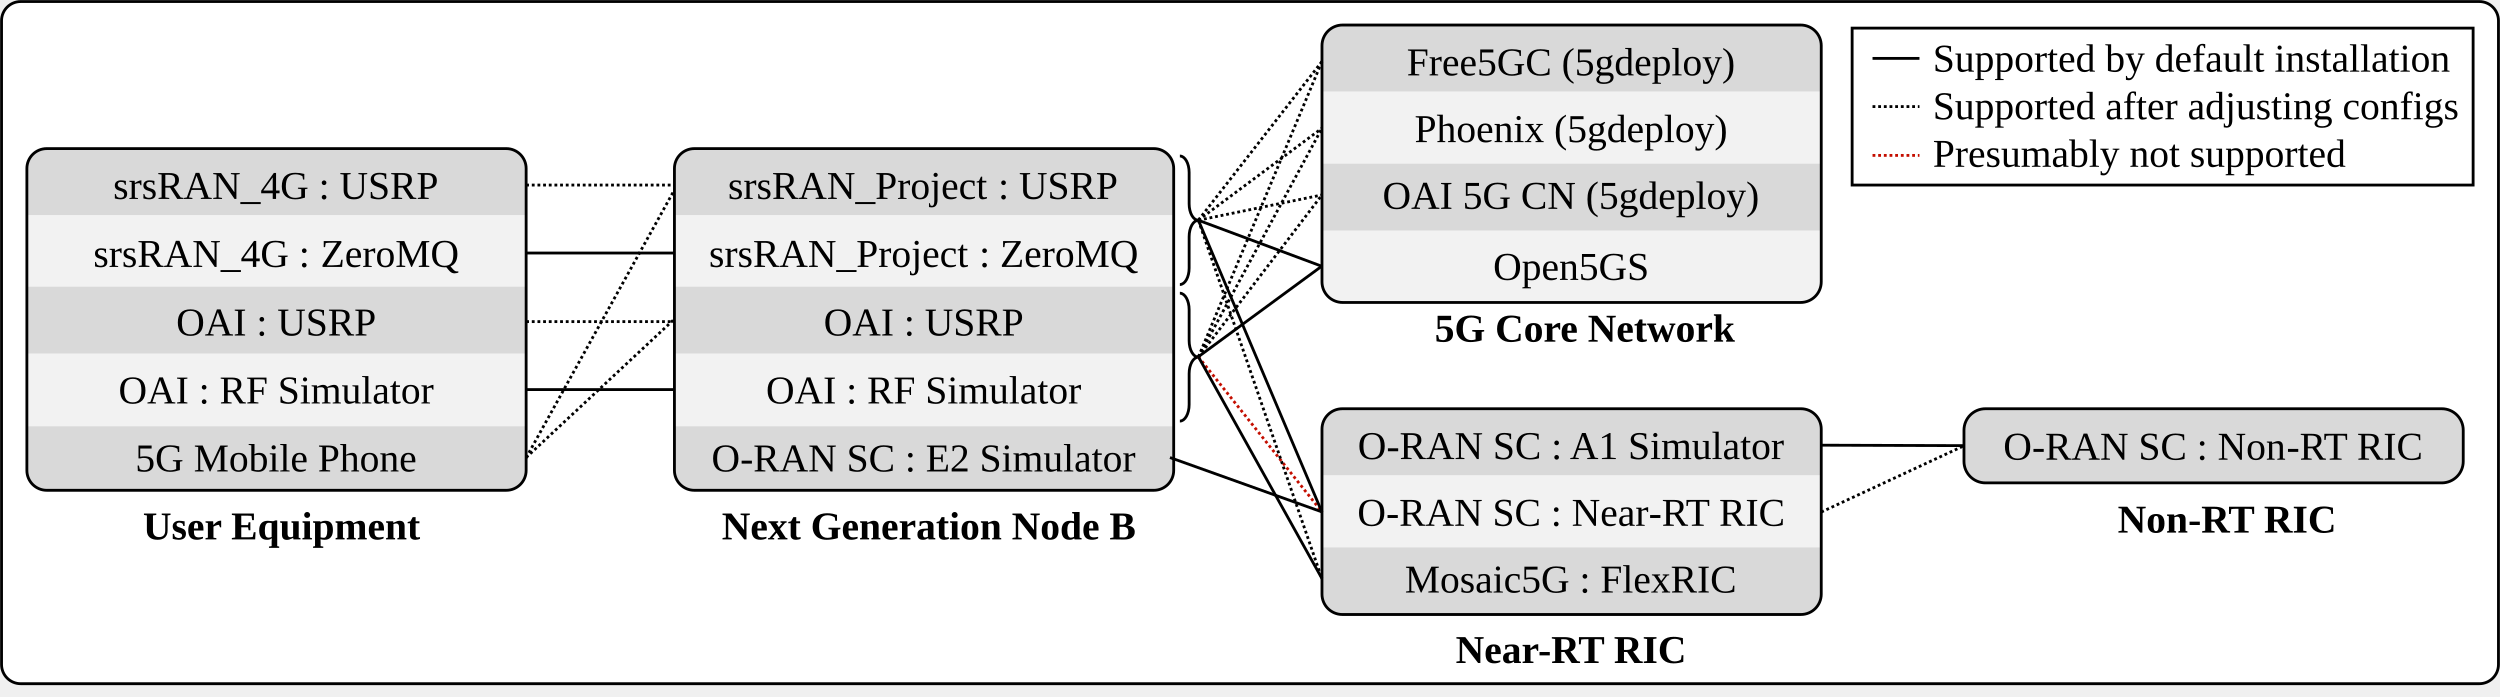
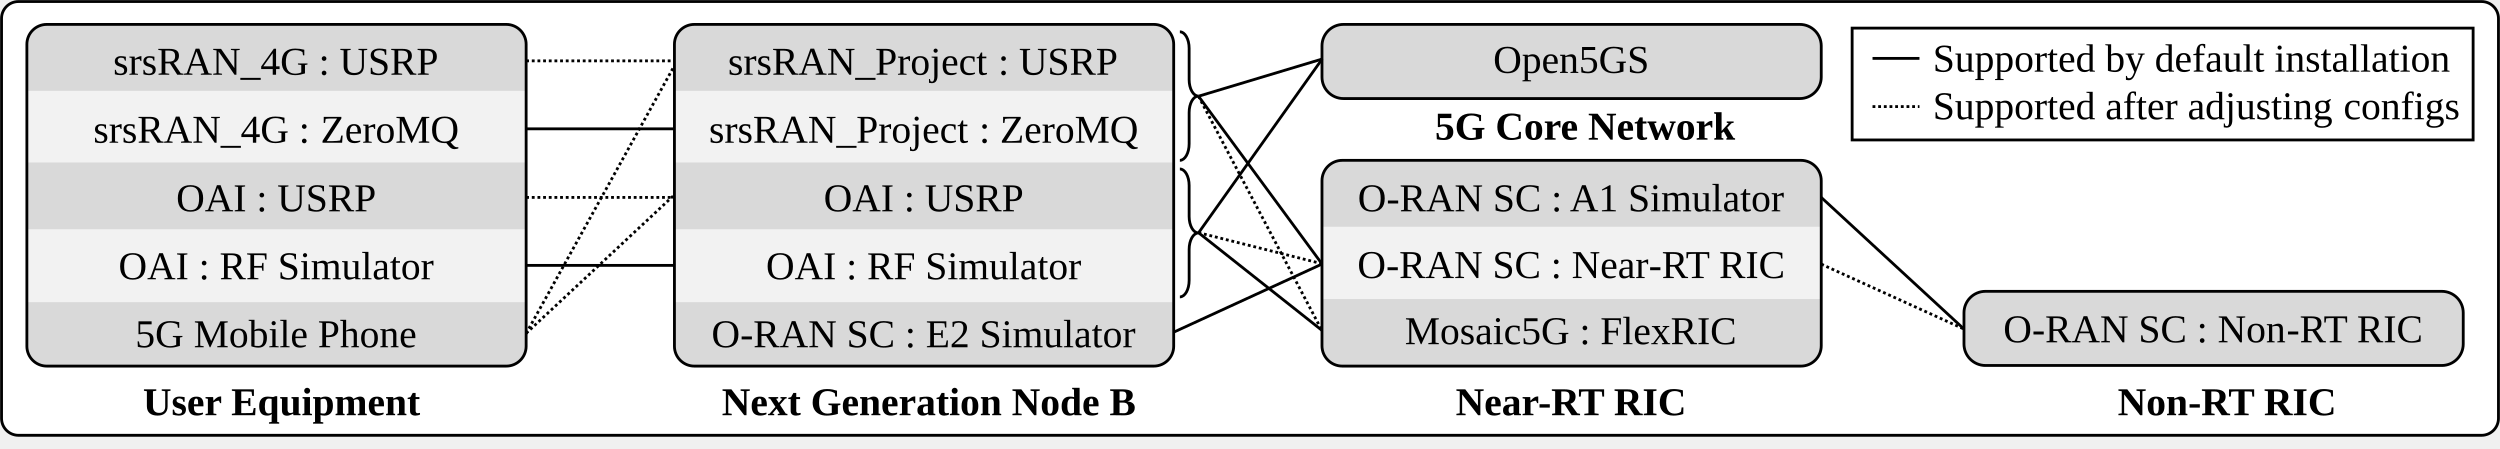
- <svg xmlns="http://www.w3.org/2000/svg" width="4046" height="1127" xml:space="preserve" overflow="hidden">
-   <g transform="translate(-206 -544)">
-     <path d="M208.5 577.466C208.5 560.364 222.364 546.5 239.466 546.5L4218.53 546.5C4235.64 546.5 4249.5 560.364 4249.5 577.466L4249.5 1619.53C4249.5 1636.64 4235.64 1650.5 4218.53 1650.5L239.466 1650.5C222.364 1650.5 208.5 1636.64 208.5 1619.53Z" stroke="#000000" stroke-width="4.583" stroke-miterlimit="8" fill="#FFFFFF" fill-rule="evenodd" />
+ <svg xmlns="http://www.w3.org/2000/svg" width="4046" height="726" xml:space="preserve" overflow="hidden">
+   <g transform="translate(-206 -745)">
+     <path d="M208.5 774.851C208.5 759.746 220.746 747.5 235.851 747.5L4222.15 747.5C4237.25 747.5 4249.5 759.746 4249.5 774.851L4249.5 1422.15C4249.5 1437.25 4237.25 1449.5 4222.15 1449.5L235.851 1449.5C220.746 1449.5 208.5 1437.25 208.5 1422.15Z" stroke="#000000" stroke-width="4.583" stroke-miterlimit="8" fill="#FFFFFF" fill-rule="evenodd" />
+     <path d="M2145.5 1121.5 2345.49 1171.79" stroke="#000000" stroke-width="4.583" stroke-miterlimit="8" stroke-dasharray="4.583 4.583" fill="none" fill-rule="evenodd" />
+     <path d="M2345.5 819.236C2345.5 800.052 2361.05 784.5 2380.24 784.5L3118.76 784.5C3137.95 784.5 3153.5 800.052 3153.5 819.236L3153.5 869.764C3153.5 888.948 3137.95 904.5 3118.76 904.5L2380.24 904.5C2361.05 904.5 2345.5 888.948 2345.5 869.764Z" stroke="#000000" stroke-width="4.583" stroke-miterlimit="8" fill="#D9D9D9" fill-rule="evenodd" />
+     <text font-family="Times New Roman,Times New Roman_MSFontService,sans-serif" font-weight="400" font-size="64" transform="matrix(1 0 0 1 2622.65 863)">Open5GS</text>
+     <text font-family="Times New Roman,Times New Roman_MSFontService,sans-serif" font-weight="700" font-size="64" transform="matrix(1 0 0 1 2528.36 971)">5G Core Network</text>
    <path d="M1057.5 843.5 1301.76 843.5" stroke="#000000" stroke-width="4.583" stroke-miterlimit="8" stroke-dasharray="4.583 4.583" fill="none" fill-rule="evenodd" />
    <path d="M1057.5 953.5 1303.13 953.5" stroke="#000000" stroke-width="4.583" stroke-miterlimit="8" fill="none" fill-rule="evenodd" />
    <path d="M0 0 244.259 441.244" stroke="#000000" stroke-width="4.583" stroke-miterlimit="8" stroke-dasharray="4.583 4.583" fill="none" fill-rule="evenodd" transform="matrix(1 0 0 -1 1057.5 1284.74)" />
    <path d="M1057.5 1174.5 1303.13 1174.5" stroke="#000000" stroke-width="4.583" stroke-miterlimit="8" fill="none" fill-rule="evenodd" />
    <path d="M1057.5 1064.5 1297.56 1064.5" stroke="#000000" stroke-width="4.583" stroke-miterlimit="8" stroke-dasharray="4.583 4.583" fill="none" fill-rule="evenodd" />
+     <path d="M3153.5 1172.5 3384.36 1277.45" stroke="#000000" stroke-width="4.583" stroke-miterlimit="8" stroke-dasharray="4.583 4.583" fill="none" fill-rule="evenodd" />
+     <path d="M0 0 200.267 60.257" stroke="#000000" stroke-width="4.583" stroke-miterlimit="8" fill="none" fill-rule="evenodd" transform="matrix(1 0 0 -1 2145.5 900.757)" />
+     <path d="M0 0 200.267 281.61" stroke="#000000" stroke-width="4.583" stroke-miterlimit="8" fill="none" fill-rule="evenodd" transform="matrix(1 0 0 -1 2145.5 1122.11)" />
+     <path d="M2145.5 900.5 2345.49 1172.14" stroke="#000000" stroke-width="4.583" stroke-miterlimit="8" fill="none" fill-rule="evenodd" />
+     <path d="M2145.5 1121.5 2345.49 1279.71" stroke="#000000" stroke-width="4.583" stroke-miterlimit="8" fill="none" fill-rule="evenodd" />
+     <path d="M0 0 245.633 112.84" stroke="#000000" stroke-width="4.583" stroke-miterlimit="8" fill="none" fill-rule="evenodd" transform="matrix(1 0 0 -1 2099.5 1285.34)" />
+     <path d="M2145.5 900.5 2345.49 1280.06" stroke="#000000" stroke-width="4.583" stroke-miterlimit="8" stroke-dasharray="4.583 4.583" fill="none" fill-rule="evenodd" />
    <path d="M2115.5 796.5C2123.78 796.5 2130.5 808.441 2130.5 823.17L2130.5 873.83C2130.5 888.559 2137.22 900.5 2145.5 900.5 2137.22 900.5 2130.5 912.441 2130.5 927.17L2130.5 977.83C2130.5 992.559 2123.78 1004.5 2115.5 1004.5" stroke="#000000" stroke-width="4.583" stroke-miterlimit="8" fill="none" fill-rule="evenodd" />
    <path d="M2115.5 1018.5C2123.78 1018.5 2130.5 1030.44 2130.5 1045.17L2130.5 1095.33C2130.5 1110.06 2137.22 1122 2145.5 1122 2137.22 1122 2130.5 1133.94 2130.5 1148.67L2130.5 1198.83C2130.5 1213.56 2123.78 1225.5 2115.5 1225.5" stroke="#000000" stroke-width="4.583" stroke-miterlimit="8" fill="none" fill-rule="evenodd" />
    <path d="M1297 816.401C1297 798.506 1311.51 784 1329.4 784L2072.6 784C2090.49 784 2105 798.506 2105 816.401L2105 1304.6C2105 1322.49 2090.49 1337 2072.6 1337L1329.4 1337C1311.51 1337 1297 1322.49 1297 1304.6Z" fill="#D9D9D9" fill-rule="evenodd" />
    <path d="M2071.2 1233 1330.8 1233C1312.13 1233 1297 1217.87 1297 1199.2L1297 1116 2105 1116 2105 1199.2C2105 1217.87 2089.87 1233 2071.2 1233Z" fill="#F2F2F2" fill-rule="evenodd" />
    <rect x="1297" y="892" width="808" height="116" fill="#F2F2F2" />
    <text font-family="Times New Roman,Times New Roman_MSFontService,sans-serif" font-weight="400" font-size="64" transform="matrix(1 0 0 1 1539.08 1087)">OAI : USRP</text>
    <text font-family="Times New Roman,Times New Roman_MSFontService,sans-serif" font-weight="400" font-size="64" transform="matrix(1 0 0 1 1353.46 976)">srsRAN_Project</text>
    <text font-family="Times New Roman,Times New Roman_MSFontService,sans-serif" font-weight="400" font-size="64" transform="matrix(1 0 0 1 1790.59 976)">: </text>
    <text font-family="Times New Roman,Times New Roman_MSFontService,sans-serif" font-weight="400" font-size="64" transform="matrix(1 0 0 1 1824.4 976)">ZeroMQ</text>
    <text font-family="Times New Roman,Times New Roman_MSFontService,sans-serif" font-weight="400" font-size="64" transform="matrix(1 0 0 1 1384.17 866)">srsRAN_Project</text>
    <text font-family="Times New Roman,Times New Roman_MSFontService,sans-serif" font-weight="400" font-size="64" transform="matrix(1 0 0 1 1821.3 866)">: USRP</text>
    <text font-family="Times New Roman,Times New Roman_MSFontService,sans-serif" font-weight="400" font-size="64" transform="matrix(1 0 0 1 1357.47 1307)">O</text>
    <text font-family="Times New Roman,Times New Roman_MSFontService,sans-serif" font-weight="400" font-size="64" transform="matrix(1 0 0 1 1403.88 1307)">-</text>
    <text font-family="Times New Roman,Times New Roman_MSFontService,sans-serif" font-weight="400" font-size="64" transform="matrix(1 0 0 1 1425.07 1307)">RAN SC : E2 Simulator</text>
    <text font-family="Times New Roman,Times New Roman_MSFontService,sans-serif" font-weight="700" font-size="64" transform="matrix(1 0 0 1 1374.12 1417)">Next Generation Node B</text>
    <rect x="1297" y="1117" width="808" height="117" fill="#F2F2F2" />
    <text font-family="Times New Roman,Times New Roman_MSFontService,sans-serif" font-weight="400" font-size="64" transform="matrix(1 0 0 1 1445.7 1197)">OAI : RF Simulator</text>
    <path d="M1297.5 816.679C1297.5 798.907 1311.91 784.5 1329.68 784.5L2073.32 784.5C2091.09 784.5 2105.5 798.907 2105.5 816.679L2105.5 1305.32C2105.5 1323.09 2091.09 1337.5 2073.32 1337.5L1329.68 1337.5C1311.91 1337.5 1297.5 1323.09 1297.5 1305.32Z" stroke="#000000" stroke-width="4.583" stroke-miterlimit="8" fill="none" fill-rule="evenodd" />
    <path d="M249 816.401C249 798.506 263.506 784 281.4 784L1024.6 784C1042.49 784 1057 798.506 1057 816.401L1057 1304.6C1057 1322.49 1042.49 1337 1024.6 1337L281.4 1337C263.506 1337 249 1322.49 249 1304.6Z" fill="#D9D9D9" fill-rule="evenodd" />
    <path d="M1023.2 1233 282.801 1233C264.133 1233 249 1217.87 249 1199.2L249 1116 1057 1116 1057 1199.2C1057 1217.87 1041.87 1233 1023.2 1233Z" fill="#F2F2F2" fill-rule="evenodd" />
    <rect x="249" y="892" width="808" height="116" fill="#F2F2F2" />
    <text font-family="Times New Roman,Times New Roman_MSFontService,sans-serif" font-weight="400" font-size="64" transform="matrix(1 0 0 1 491.175 1087)">OAI : USRP</text>
    <text font-family="Times New Roman,Times New Roman_MSFontService,sans-serif" font-weight="400" font-size="64" transform="matrix(1 0 0 1 357.112 976)">srsRAN_4G : </text>
    <text font-family="Times New Roman,Times New Roman_MSFontService,sans-serif" font-weight="400" font-size="64" transform="matrix(1 0 0 1 724.925 976)">ZeroMQ</text>
    <text font-family="Times New Roman,Times New Roman_MSFontService,sans-serif" font-weight="400" font-size="64" transform="matrix(1 0 0 1 389.196 866)">srsRAN_4G : USRP</text>
    <text font-family="Times New Roman,Times New Roman_MSFontService,sans-serif" font-weight="400" font-size="64" transform="matrix(1 0 0 1 425.003 1307)">5G </text>
    <text font-family="Times New Roman,Times New Roman_MSFontService,sans-serif" font-weight="400" font-size="64" transform="matrix(1 0 0 1 519.534 1307)">Mobile Phone</text>
    <text font-family="Times New Roman,Times New Roman_MSFontService,sans-serif" font-weight="700" font-size="64" transform="matrix(1 0 0 1 437.369 1417)">User Equipment</text>
    <rect x="249" y="1117" width="808" height="117" fill="#F2F2F2" />
    <text font-family="Times New Roman,Times New Roman_MSFontService,sans-serif" font-weight="400" font-size="64" transform="matrix(1 0 0 1 397.789 1197)">OAI : RF Simulator</text>
    <path d="M249.5 816.679C249.5 798.907 263.907 784.5 281.68 784.5L1025.32 784.5C1043.09 784.5 1057.5 798.907 1057.5 816.679L1057.5 1305.32C1057.5 1323.09 1043.09 1337.5 1025.32 1337.5L281.68 1337.5C263.907 1337.5 249.5 1323.09 249.5 1305.32Z" stroke="#000000" stroke-width="4.583" stroke-miterlimit="8" fill="none" fill-rule="evenodd" />
-     <path d="M3384.5 1240.24C3384.5 1221.05 3400.05 1205.5 3419.24 1205.5L4157.76 1205.5C4176.95 1205.5 4192.5 1221.05 4192.5 1240.24L4192.5 1290.76C4192.5 1309.95 4176.95 1325.5 4157.76 1325.5L3419.24 1325.5C3400.05 1325.5 3384.5 1309.95 3384.5 1290.76Z" stroke="#000000" stroke-width="4.583" stroke-miterlimit="8" fill="#D9D9D9" fill-rule="evenodd" />
-     <text font-family="Times New Roman,Times New Roman_MSFontService,sans-serif" font-weight="400" font-size="64" transform="matrix(1 0 0 1 3448.17 1288)">O</text>
-     <text font-family="Times New Roman,Times New Roman_MSFontService,sans-serif" font-weight="400" font-size="64" transform="matrix(1 0 0 1 3494.58 1288)">-</text>
-     <text font-family="Times New Roman,Times New Roman_MSFontService,sans-serif" font-weight="400" font-size="64" transform="matrix(1 0 0 1 3515.77 1288)">RAN SC : Non</text>
-     <text font-family="Times New Roman,Times New Roman_MSFontService,sans-serif" font-weight="400" font-size="64" transform="matrix(1 0 0 1 3906.5 1288)">-</text>
-     <text font-family="Times New Roman,Times New Roman_MSFontService,sans-serif" font-weight="400" font-size="64" transform="matrix(1 0 0 1 3927.7 1288)">RT RIC</text>
-     <text font-family="Times New Roman,Times New Roman_MSFontService,sans-serif" font-weight="700" font-size="64" transform="matrix(1 0 0 1 3633.23 1406)">Non</text>
-     <text font-family="Times New Roman,Times New Roman_MSFontService,sans-serif" font-weight="700" font-size="64" transform="matrix(1 0 0 1 3747.24 1406)">-</text>
-     <text font-family="Times New Roman,Times New Roman_MSFontService,sans-serif" font-weight="700" font-size="64" transform="matrix(1 0 0 1 3768.44 1406)">RT RIC</text>
-     <rect x="3203.5" y="589.5" width="1005" height="254" stroke="#000000" stroke-width="4.583" stroke-miterlimit="8" fill="#FFFFFF" />
-     <path d="M3236.5 638.5 3312.46 638.5" stroke="#000000" stroke-width="4.583" stroke-miterlimit="8" fill="none" fill-rule="evenodd" />
-     <text font-family="Times New Roman,Times New Roman_MSFontService,sans-serif" font-weight="400" font-size="64" transform="matrix(1 0 0 1 3334.11 660)">Supported by default installation</text>
-     <text font-family="Times New Roman,Times New Roman_MSFontService,sans-serif" font-weight="400" font-size="64" transform="matrix(1 0 0 1 3334.11 737)">Supported after adjusting configs</text>
-     <text font-family="Times New Roman,Times New Roman_MSFontService,sans-serif" font-weight="400" font-size="64" transform="matrix(1 0 0 1 3334.11 814)">Presumably not supported</text>
-     <path d="M3236.5 716.5 3312.46 716.5" stroke="#000000" stroke-width="4.583" stroke-miterlimit="8" stroke-dasharray="4.583 4.583" fill="none" fill-rule="evenodd" />
-     <path d="M3236.5 795.5 3312.46 795.5" stroke="#C40E00" stroke-width="4.583" stroke-miterlimit="8" stroke-dasharray="4.583 4.583" fill="none" fill-rule="evenodd" />
+     <path d="M3384.5 1251.24C3384.5 1232.05 3400.05 1216.5 3419.24 1216.5L4157.76 1216.5C4176.95 1216.5 4192.5 1232.05 4192.5 1251.24L4192.5 1301.76C4192.5 1320.95 4176.95 1336.5 4157.76 1336.5L3419.24 1336.5C3400.05 1336.5 3384.5 1320.95 3384.5 1301.76Z" stroke="#000000" stroke-width="4.583" stroke-miterlimit="8" fill="#D9D9D9" fill-rule="evenodd" />
+     <text font-family="Times New Roman,Times New Roman_MSFontService,sans-serif" font-weight="400" font-size="64" transform="matrix(1 0 0 1 3448.17 1299)">O</text>
+     <text font-family="Times New Roman,Times New Roman_MSFontService,sans-serif" font-weight="400" font-size="64" transform="matrix(1 0 0 1 3494.58 1299)">-</text>
+     <text font-family="Times New Roman,Times New Roman_MSFontService,sans-serif" font-weight="400" font-size="64" transform="matrix(1 0 0 1 3515.77 1299)">RAN SC : Non</text>
+     <text font-family="Times New Roman,Times New Roman_MSFontService,sans-serif" font-weight="400" font-size="64" transform="matrix(1 0 0 1 3906.5 1299)">-</text>
+     <text font-family="Times New Roman,Times New Roman_MSFontService,sans-serif" font-weight="400" font-size="64" transform="matrix(1 0 0 1 3927.7 1299)">RT RIC</text>
+     <text font-family="Times New Roman,Times New Roman_MSFontService,sans-serif" font-weight="700" font-size="64" transform="matrix(1 0 0 1 3633.23 1417)">Non</text>
+     <text font-family="Times New Roman,Times New Roman_MSFontService,sans-serif" font-weight="700" font-size="64" transform="matrix(1 0 0 1 3747.24 1417)">-</text>
+     <text font-family="Times New Roman,Times New Roman_MSFontService,sans-serif" font-weight="700" font-size="64" transform="matrix(1 0 0 1 3768.44 1417)">RT RIC</text>
+     <rect x="3203.5" y="790.5" width="1005" height="181" stroke="#000000" stroke-width="4.583" stroke-miterlimit="8" fill="#FFFFFF" />
+     <path d="M3236.5 839.5 3312.46 839.5" stroke="#000000" stroke-width="4.583" stroke-miterlimit="8" fill="none" fill-rule="evenodd" />
+     <text font-family="Times New Roman,Times New Roman_MSFontService,sans-serif" font-weight="400" font-size="64" transform="matrix(1 0 0 1 3334.11 861)">Supported by default installation</text>
+     <text font-family="Times New Roman,Times New Roman_MSFontService,sans-serif" font-weight="400" font-size="64" transform="matrix(1 0 0 1 3334.11 938)">Supported after adjusting </text>
+     <text font-family="Times New Roman,Times New Roman_MSFontService,sans-serif" font-weight="400" font-size="64" transform="matrix(1 0 0 1 3998.7 938)">configs</text>
+     <path d="M3236.5 917.5 3312.46 917.5" stroke="#000000" stroke-width="4.583" stroke-miterlimit="8" stroke-dasharray="4.583 4.583" fill="none" fill-rule="evenodd" />
    <path d="M0 0 239.782 223.945" stroke="#000000" stroke-width="4.583" stroke-miterlimit="8" stroke-dasharray="4.583 4.583" fill="none" fill-rule="evenodd" transform="matrix(1 0 0 -1 1057.5 1284.45)" />
-     <text font-family="Times New Roman,Times New Roman_MSFontService,sans-serif" font-weight="700" font-size="64" transform="matrix(1 0 0 1 2561.82 1617)">Near</text>
-     <text font-family="Times New Roman,Times New Roman_MSFontService,sans-serif" font-weight="700" font-size="64" transform="matrix(1 0 0 1 2695.22 1617)">-</text>
-     <text font-family="Times New Roman,Times New Roman_MSFontService,sans-serif" font-weight="700" font-size="64" transform="matrix(1 0 0 1 2716.41 1617)">RT RIC</text>
-     <path d="M2345 1236.52C2345 1219.11 2359.11 1205 2376.52 1205L3121.48 1205C3138.89 1205 3153 1219.11 3153 1236.52L3153 1506.48C3153 1523.89 3138.89 1538 3121.48 1538L2376.52 1538C2359.11 1538 2345 1523.89 2345 1506.48Z" fill="#D9D9D9" fill-rule="evenodd" />
-     <rect x="2345" y="1313" width="808" height="117" fill="#F2F2F2" />
-     <path d="M2345.5 1238.4C2345.5 1220.23 2360.23 1205.5 2378.4 1205.5L3120.6 1205.5C3138.77 1205.5 3153.5 1220.23 3153.5 1238.4L3153.5 1505.6C3153.5 1523.77 3138.77 1538.5 3120.6 1538.5L2378.4 1538.5C2360.23 1538.5 2345.5 1523.77 2345.5 1505.6Z" stroke="#000000" stroke-width="4.583" stroke-miterlimit="8" fill="none" fill-rule="evenodd" />
-     <text font-family="Times New Roman,Times New Roman_MSFontService,sans-serif" font-weight="400" font-size="64" transform="matrix(1 0 0 1 2479.57 1503)">Mosaic5G : FlexRIC</text>
-     <text font-family="Times New Roman,Times New Roman_MSFontService,sans-serif" font-weight="400" font-size="64" transform="matrix(1 0 0 1 2402.8 1395)">O</text>
-     <text font-family="Times New Roman,Times New Roman_MSFontService,sans-serif" font-weight="400" font-size="64" transform="matrix(1 0 0 1 2449.21 1395)">-</text>
-     <text font-family="Times New Roman,Times New Roman_MSFontService,sans-serif" font-weight="400" font-size="64" transform="matrix(1 0 0 1 2470.4 1395)">RAN SC : Near</text>
-     <text font-family="Times New Roman,Times New Roman_MSFontService,sans-serif" font-weight="400" font-size="64" transform="matrix(1 0 0 1 2874.17 1395)">-</text>
-     <text font-family="Times New Roman,Times New Roman_MSFontService,sans-serif" font-weight="400" font-size="64" transform="matrix(1 0 0 1 2895.37 1395)">RT RIC</text>
-     <text font-family="Times New Roman,Times New Roman_MSFontService,sans-serif" font-weight="400" font-size="64" transform="matrix(1 0 0 1 2403.42 1287)">O</text>
-     <text font-family="Times New Roman,Times New Roman_MSFontService,sans-serif" font-weight="400" font-size="64" transform="matrix(1 0 0 1 2449.82 1287)">-</text>
-     <text font-family="Times New Roman,Times New Roman_MSFontService,sans-serif" font-weight="400" font-size="64" transform="matrix(1 0 0 1 2471.02 1287)">RAN SC : A1 Simulator</text>
-     <path d="M3119.2 1033 2378.8 1033C2360.13 1033 2345 1017.87 2345 999.199L2345 916 3153 916 3153 999.199C3153 1017.87 3137.87 1033 3119.2 1033Z" fill="#F2F2F2" fill-rule="evenodd" />
-     <path d="M2377.45 583 3120.55 583C3138.47 583 3153 597.528 3153 615.448L3153 917 2345 917 2345 615.448C2345 597.528 2359.53 583 2377.45 583Z" fill="#D9D9D9" fill-rule="evenodd" />
-     <rect x="2345" y="692" width="808" height="117" fill="#F2F2F2" />
-     <path d="M2345.5 617.874C2345.5 599.442 2360.44 584.5 2378.87 584.5L3120.13 584.5C3138.56 584.5 3153.5 599.442 3153.5 617.874L3153.5 1000.13C3153.5 1018.56 3138.56 1033.5 3120.13 1033.5L2378.87 1033.5C2360.44 1033.5 2345.5 1018.56 2345.5 1000.13Z" stroke="#000000" stroke-width="4.583" stroke-miterlimit="8" fill="none" fill-rule="evenodd" />
-     <text font-family="Times New Roman,Times New Roman_MSFontService,sans-serif" font-weight="400" font-size="64" transform="matrix(1 0 0 1 2443.48 882)">OAI 5G CN (5gdeploy)</text>
-     <text font-family="Times New Roman,Times New Roman_MSFontService,sans-serif" font-weight="400" font-size="64" transform="matrix(1 0 0 1 2495.32 774)">Phoenix (5gdeploy)</text>
-     <text font-family="Times New Roman,Times New Roman_MSFontService,sans-serif" font-weight="400" font-size="64" transform="matrix(1 0 0 1 2482.72 666)">Free5GC (5gdeploy)</text>
-     <text font-family="Times New Roman,Times New Roman_MSFontService,sans-serif" font-weight="400" font-size="64" transform="matrix(1 0 0 1 2622.51 997)">Open5GS</text>
-     <text font-family="Times New Roman,Times New Roman_MSFontService,sans-serif" font-weight="700" font-size="64" transform="matrix(1 0 0 1 2527.95 1097)">5G Core Network</text>
-     <path d="M2145.5 1121.5 2345.49 1372.51" stroke="#C40E00" stroke-width="4.583" stroke-miterlimit="8" stroke-dasharray="4.583 4.583" fill="none" fill-rule="evenodd" />
-     <path d="M2145.5 900.5 2345.49 975.039" stroke="#000000" stroke-width="4.583" stroke-miterlimit="8" fill="none" fill-rule="evenodd" />
-     <path d="M0 0 199.991 146.814" stroke="#000000" stroke-width="4.583" stroke-miterlimit="8" fill="none" fill-rule="evenodd" transform="matrix(1 0 0 -1 2145.5 1121.31)" />
-     <path d="M2145.5 1121.5 2345.49 1480.42" stroke="#000000" stroke-width="4.583" stroke-miterlimit="8" fill="none" fill-rule="evenodd" />
-     <path d="M2145.5 900.5 2345.49 1480.78" stroke="#000000" stroke-width="4.583" stroke-miterlimit="8" stroke-dasharray="4.583 4.583" fill="none" fill-rule="evenodd" />
-     <path d="M0 0 199.991 370.141" stroke="#000000" stroke-width="4.583" stroke-miterlimit="8" stroke-dasharray="4.583 4.583" fill="none" fill-rule="evenodd" transform="matrix(1 0 0 -1 2145.5 1121.64)" />
-     <path d="M0 0 199.99 478.057" stroke="#000000" stroke-width="4.583" stroke-miterlimit="8" stroke-dasharray="4.583 4.583" fill="none" fill-rule="evenodd" transform="matrix(1 0 0 -1 2145.5 1121.56)" />
-     <path d="M0 0 199.991 40.871" stroke="#000000" stroke-width="4.583" stroke-miterlimit="8" stroke-dasharray="4.583 4.583" fill="none" fill-rule="evenodd" transform="matrix(1 0 0 -1 2145.5 900.371)" />
-     <path d="M0 0 199.991 148.788" stroke="#000000" stroke-width="4.583" stroke-miterlimit="8" stroke-dasharray="4.583 4.583" fill="none" fill-rule="evenodd" transform="matrix(1 0 0 -1 2145.5 900.288)" />
-     <path d="M0 0 199.99 256.704" stroke="#000000" stroke-width="4.583" stroke-miterlimit="8" stroke-dasharray="4.583 4.583" fill="none" fill-rule="evenodd" transform="matrix(1 0 0 -1 2145.5 900.204)" />
-     <path d="M0 0 199.991 262.225" stroke="#000000" stroke-width="4.583" stroke-miterlimit="8" stroke-dasharray="4.583 4.583" fill="none" fill-rule="evenodd" transform="matrix(1 0 0 -1 2145.5 1121.72)" />
-     <path d="M2145.5 900.5 2345.49 1372.86" stroke="#000000" stroke-width="4.583" stroke-miterlimit="8" fill="none" fill-rule="evenodd" />
-     <path d="M2099.5 1284.5 2345.13 1372.38" stroke="#000000" stroke-width="4.583" stroke-miterlimit="8" fill="none" fill-rule="evenodd" />
-     <path d="M0 0 230.864 107.201" stroke="#000000" stroke-width="4.583" stroke-miterlimit="8" stroke-dasharray="4.583 4.583" fill="none" fill-rule="evenodd" transform="matrix(1 0 0 -1 3153.5 1372.7)" />
-     <path d="M3153.5 1264.5 3384.36 1265.22" stroke="#000000" stroke-width="4.583" stroke-miterlimit="8" fill="none" fill-rule="evenodd" />
+     <text font-family="Times New Roman,Times New Roman_MSFontService,sans-serif" font-weight="700" font-size="64" transform="matrix(1 0 0 1 2561.82 1417)">Near</text>
+     <text font-family="Times New Roman,Times New Roman_MSFontService,sans-serif" font-weight="700" font-size="64" transform="matrix(1 0 0 1 2695.22 1417)">-</text>
+     <text font-family="Times New Roman,Times New Roman_MSFontService,sans-serif" font-weight="700" font-size="64" transform="matrix(1 0 0 1 2716.41 1417)">RT RIC</text>
+     <path d="M2345 1035.52C2345 1018.11 2359.11 1004 2376.52 1004L3121.48 1004C3138.89 1004 3153 1018.11 3153 1035.52L3153 1305.48C3153 1322.89 3138.89 1337 3121.48 1337L2376.52 1337C2359.11 1337 2345 1322.89 2345 1305.48Z" fill="#D9D9D9" fill-rule="evenodd" />
+     <rect x="2345" y="1112" width="808" height="117" fill="#F2F2F2" />
+     <path d="M2345.5 1037.4C2345.5 1019.23 2360.23 1004.5 2378.4 1004.5L3120.6 1004.5C3138.77 1004.5 3153.5 1019.23 3153.5 1037.4L3153.5 1304.6C3153.5 1322.77 3138.77 1337.5 3120.6 1337.5L2378.4 1337.5C2360.23 1337.5 2345.5 1322.77 2345.5 1304.6Z" stroke="#000000" stroke-width="4.583" stroke-miterlimit="8" fill="none" fill-rule="evenodd" />
+     <text font-family="Times New Roman,Times New Roman_MSFontService,sans-serif" font-weight="400" font-size="64" transform="matrix(1 0 0 1 2479.57 1302)">Mosaic5G : FlexRIC</text>
+     <text font-family="Times New Roman,Times New Roman_MSFontService,sans-serif" font-weight="400" font-size="64" transform="matrix(1 0 0 1 2402.8 1195)">O</text>
+     <text font-family="Times New Roman,Times New Roman_MSFontService,sans-serif" font-weight="400" font-size="64" transform="matrix(1 0 0 1 2449.21 1195)">-</text>
+     <text font-family="Times New Roman,Times New Roman_MSFontService,sans-serif" font-weight="400" font-size="64" transform="matrix(1 0 0 1 2470.4 1195)">RAN SC : Near</text>
+     <text font-family="Times New Roman,Times New Roman_MSFontService,sans-serif" font-weight="400" font-size="64" transform="matrix(1 0 0 1 2874.17 1195)">-</text>
+     <text font-family="Times New Roman,Times New Roman_MSFontService,sans-serif" font-weight="400" font-size="64" transform="matrix(1 0 0 1 2895.37 1195)">RT RIC</text>
+     <text font-family="Times New Roman,Times New Roman_MSFontService,sans-serif" font-weight="400" font-size="64" transform="matrix(1 0 0 1 2403.42 1087)">O</text>
+     <text font-family="Times New Roman,Times New Roman_MSFontService,sans-serif" font-weight="400" font-size="64" transform="matrix(1 0 0 1 2449.82 1087)">-</text>
+     <text font-family="Times New Roman,Times New Roman_MSFontService,sans-serif" font-weight="400" font-size="64" transform="matrix(1 0 0 1 2471.02 1087)">RAN SC : A1 Simulator</text>
+     <path d="M3153.5 1064.5 3384.36 1277.36" stroke="#000000" stroke-width="4.583" stroke-miterlimit="8" fill="none" fill-rule="evenodd" />
  </g>
</svg>
